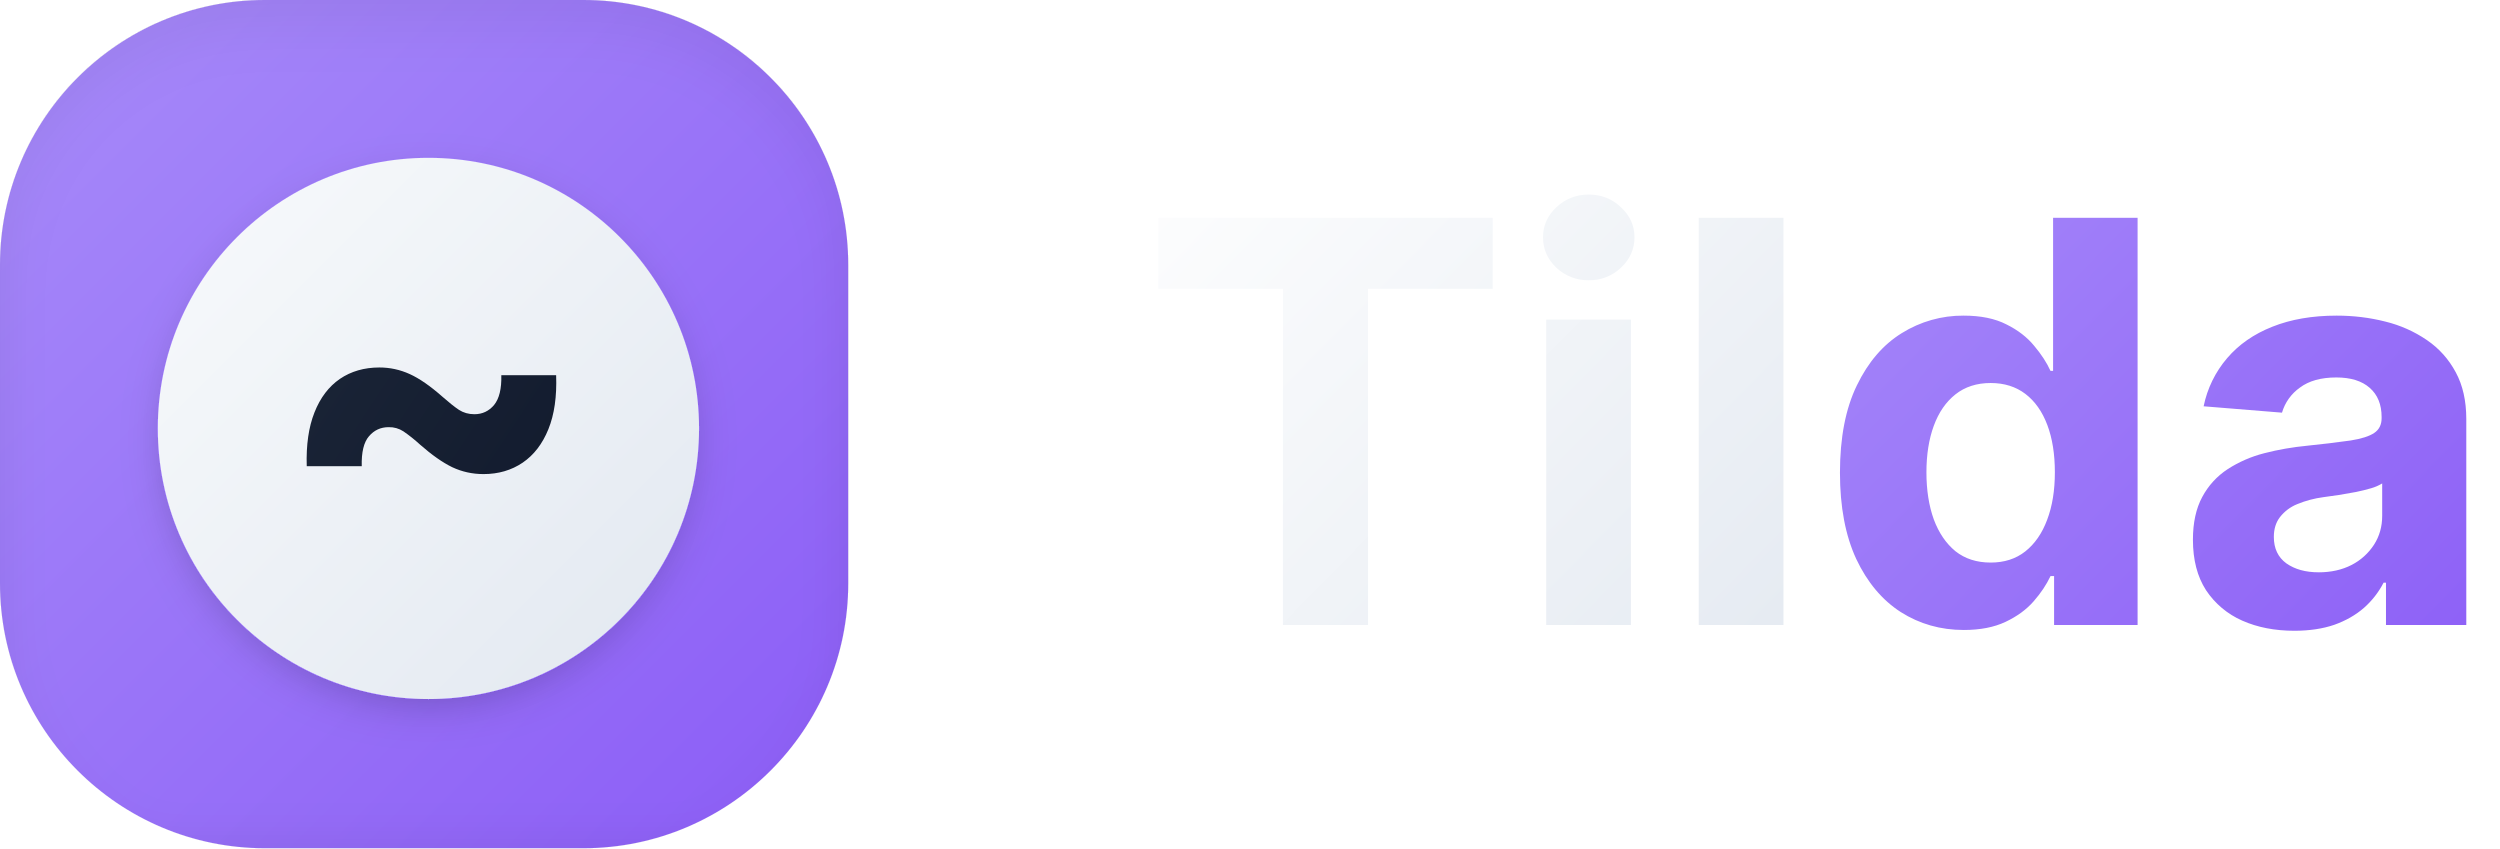
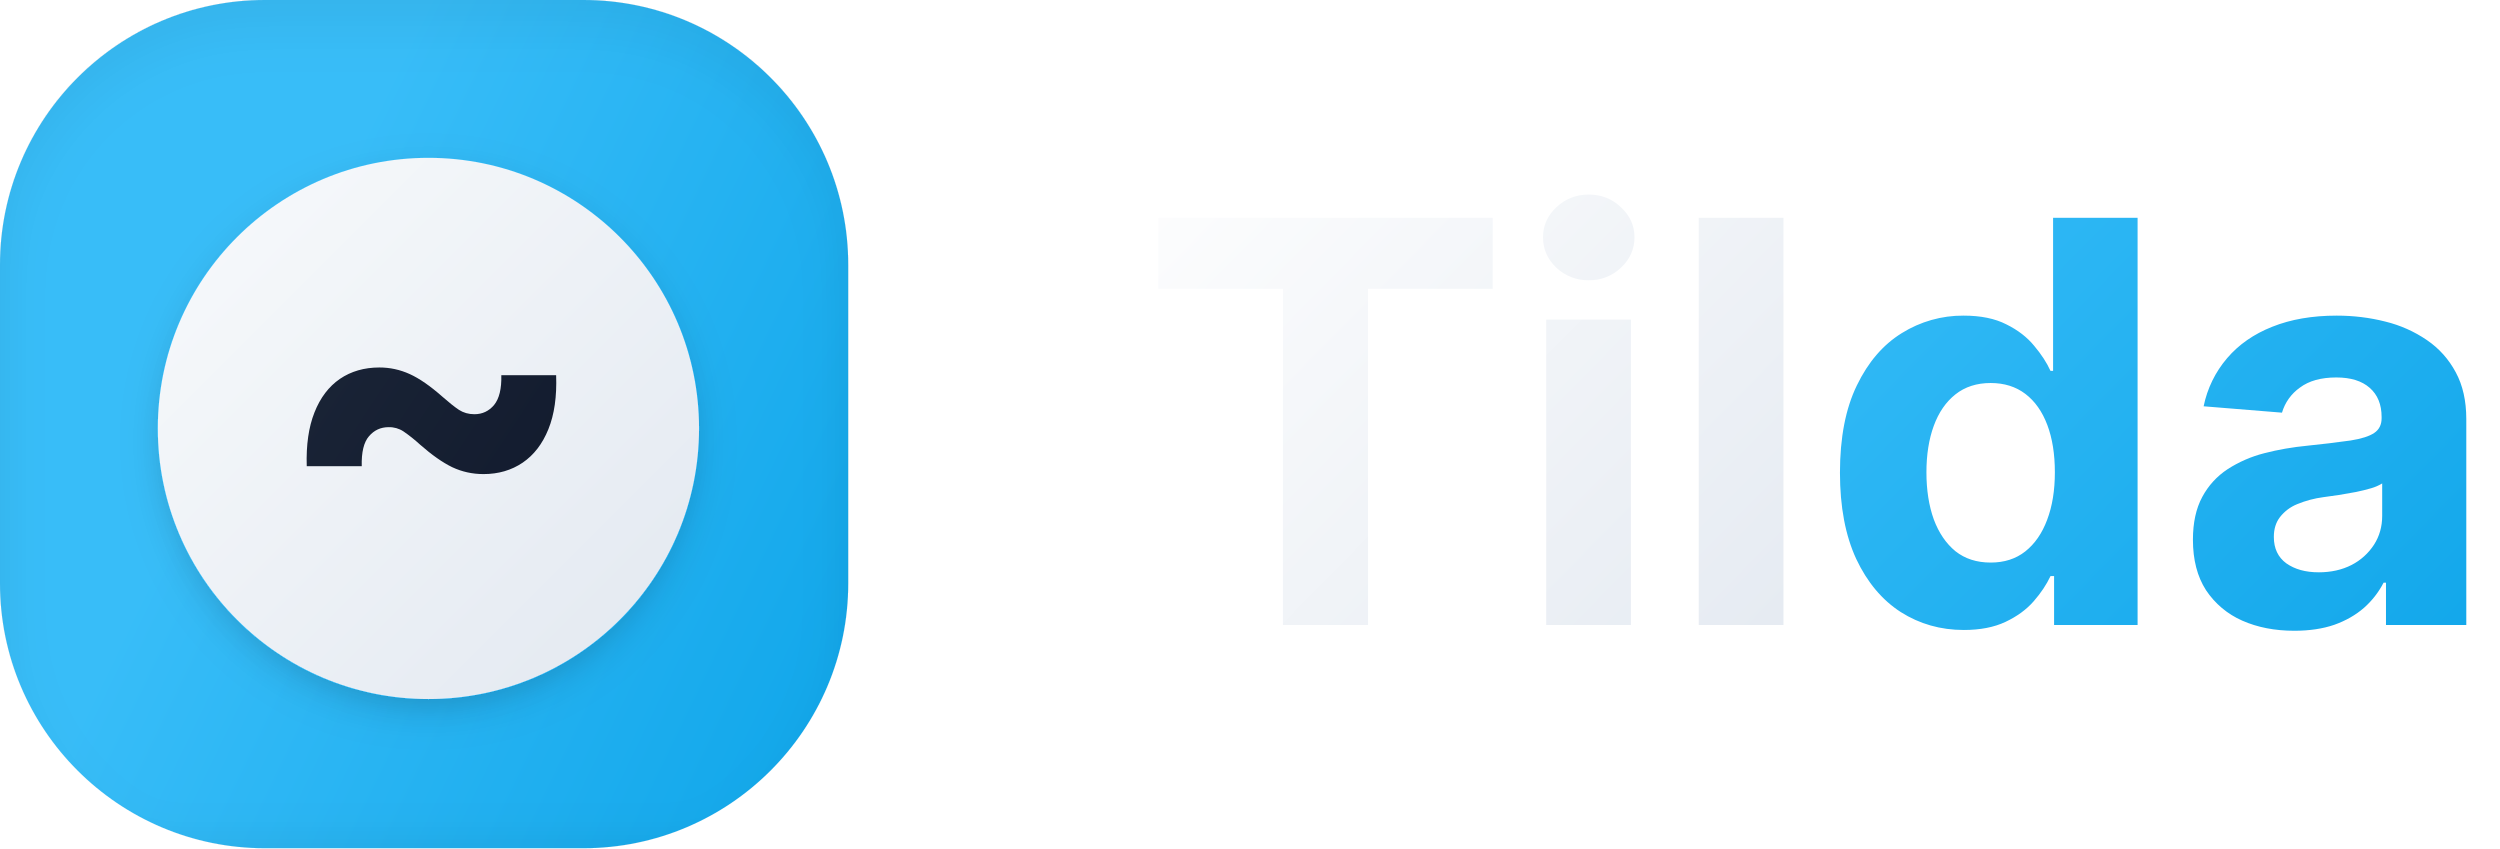
<svg xmlns="http://www.w3.org/2000/svg" width="112" height="38" fill="none" viewBox="0 0 112 38">
  <g filter="url(#a)">
    <rect width="38" height="38" fill="url(#b)" rx="11.875" />
  </g>
  <g filter="url(#c)">
    <circle cx="19.194" cy="19.194" r="12.123" fill="url(#d)" />
  </g>
-   <path fill="url(#e)" d="M13.742 20.885c-.03-.95.086-1.753.347-2.41.261-.659.64-1.158 1.137-1.5.503-.341 1.093-.512 1.77-.512.473 0 .925.098 1.357.294.432.195.922.534 1.469 1.017.291.256.537.452.738.587.201.13.432.196.693.196.357 0 .65-.138.882-.414.23-.282.339-.726.324-1.334h2.456c.035.955-.08 1.76-.347 2.419-.266.657-.65 1.157-1.152 1.499-.503.341-1.088.512-1.756.512-.497 0-.964-.103-1.401-.309-.432-.21-.912-.547-1.439-1.01a6.857 6.857 0 0 0-.746-.595 1.156 1.156 0 0 0-.663-.188c-.356 0-.65.136-.881.407-.231.266-.34.713-.324 1.341h-2.464Z" />
+   <path fill="url(#e)" d="M13.742 20.885c-.03-.95.086-1.753.347-2.41.261-.659.64-1.158 1.137-1.5.503-.341 1.093-.512 1.77-.512.473 0 .925.098 1.357.294.432.195.922.534 1.469 1.017.291.256.537.452.738.587.201.13.432.196.693.196.357 0 .65-.138.882-.414.23-.282.339-.726.324-1.334h2.456c.035.955-.08 1.76-.347 2.419-.266.658-.65 1.157-1.152 1.499-.503.341-1.088.512-1.756.512-.497 0-.964-.103-1.401-.309-.432-.21-.912-.547-1.439-1.01a6.841 6.841 0 0 0-.746-.594 1.155 1.155 0 0 0-.663-.189c-.356 0-.65.136-.881.407-.231.266-.34.713-.324 1.341h-2.464Z" />
  <path fill="url(#f)" d="M51.89 12.938v-3.18h14.983v3.18h-5.585V28h-3.812V12.938H51.89ZM69.27 28V14.318h3.795V28H69.27Zm1.906-15.445a2.061 2.061 0 0 1-1.452-.562c-.398-.38-.597-.834-.597-1.362 0-.523.2-.971.597-1.345.404-.38.888-.57 1.452-.57s1.045.19 1.443.57c.404.374.606.822.606 1.345 0 .528-.202.982-.606 1.362a2.03 2.03 0 0 1-1.443.562Zm8.723-2.797V28h-3.795V9.758h3.795Z" />
  <path fill="url(#g)" d="M87.979 28.223c-1.04 0-1.98-.267-2.824-.802-.837-.54-1.502-1.333-1.995-2.378-.487-1.051-.73-2.34-.73-3.866 0-1.568.252-2.871.757-3.91.505-1.046 1.176-1.826 2.013-2.343a5.158 5.158 0 0 1 2.77-.784c.766 0 1.404.13 1.915.392.517.255.932.576 1.247.962.32.38.564.754.73 1.122h.116V9.758h3.786V28h-3.741v-2.191h-.16c-.179.38-.43.757-.757 1.131-.321.368-.74.674-1.256.918-.511.243-1.135.365-1.871.365Zm1.203-3.02c.611 0 1.128-.166 1.55-.499.427-.338.754-.81.98-1.416.23-.606.346-1.315.346-2.129 0-.813-.112-1.52-.338-2.12-.226-.6-.552-1.063-.98-1.39-.427-.326-.947-.49-1.558-.49-.624 0-1.15.17-1.577.508-.428.339-.751.808-.971 1.408-.22.6-.33 1.294-.33 2.084 0 .796.11 1.5.33 2.111.226.606.55 1.08.97 1.425.428.339.954.508 1.578.508Zm13.603 3.055c-.873 0-1.651-.151-2.333-.454a3.755 3.755 0 0 1-1.622-1.363c-.391-.605-.587-1.36-.587-2.262 0-.76.139-1.399.418-1.915a3.39 3.39 0 0 1 1.14-1.247 5.535 5.535 0 0 1 1.639-.713c.618-.16 1.265-.273 1.942-.338a49.17 49.17 0 0 0 1.924-.232c.487-.077.84-.19 1.06-.339.22-.148.33-.368.33-.659v-.053c0-.564-.179-1-.535-1.31-.35-.308-.849-.463-1.496-.463-.683 0-1.227.152-1.63.455a2.091 2.091 0 0 0-.802 1.122l-3.51-.285a4.768 4.768 0 0 1 1.052-2.156c.522-.611 1.196-1.08 2.022-1.407.831-.333 1.793-.499 2.886-.499.76 0 1.487.09 2.182.267a5.7 5.7 0 0 1 1.861.829c.547.374.977.855 1.292 1.443.315.582.472 1.28.472 2.093V28h-3.598v-1.897h-.107a3.87 3.87 0 0 1-.882 1.131c-.368.32-.811.573-1.327.757-.517.178-1.114.267-1.791.267Zm1.087-2.618c.558 0 1.051-.11 1.479-.33a2.618 2.618 0 0 0 1.006-.909c.244-.38.365-.81.365-1.291v-1.452a2.016 2.016 0 0 1-.49.214 8.86 8.86 0 0 1-.685.169 42.41 42.41 0 0 1-.766.134 93.53 93.53 0 0 0-.695.098 4.69 4.69 0 0 0-1.167.311 1.862 1.862 0 0 0-.775.58c-.184.237-.276.534-.276.89 0 .517.187.912.561 1.185.38.267.861.4 1.443.4Z" />
  <defs>
-     <linearGradient id="b" x1="0" x2="38" y1="0" y2="38" gradientUnits="userSpaceOnUse">
-       <stop stop-color="#A78BFA" />
-       <stop offset="0" stop-color="#A78BFA" />
-       <stop offset="1" stop-color="#8B5CF6" />
+     <linearGradient id="b" x1="19" x2="49.293" y1="0" y2="14.654" gradientUnits="userSpaceOnUse">
+       <stop stop-color="#38BDF8" />
+       <stop offset="1" stop-color="#0EA5E9" />
    </linearGradient>
    <linearGradient id="d" x1="7.072" x2="31.317" y1="7.072" y2="31.317" gradientUnits="userSpaceOnUse">
      <stop stop-color="#F8FAFC" />
      <stop offset="1" stop-color="#E2E8F0" />
    </linearGradient>
    <linearGradient id="e" x1="12.613" x2="34.484" y1="4.406" y2="18.886" gradientUnits="userSpaceOnUse">
      <stop stop-color="#1E293B" />
      <stop offset="1" stop-color="#0F172A" />
    </linearGradient>
    <linearGradient id="f" x1="51" x2="81.5" y1="4" y2="34" gradientUnits="userSpaceOnUse">
      <stop stop-color="#fff" />
      <stop offset="1" stop-color="#E2E8F0" />
    </linearGradient>
    <linearGradient id="g" x1="81.5" x2="112" y1="4" y2="34" gradientUnits="userSpaceOnUse">
-       <stop stop-color="#A78BFA" />
-       <stop offset="1" stop-color="#8B5CF6" />
+       <stop stop-color="#38BDF8" />
+       <stop offset="1" stop-color="#0EA5E9" />
    </linearGradient>
    <filter id="a" width="38" height="39.188" x="0" y="0" color-interpolation-filters="sRGB" filterUnits="userSpaceOnUse">
      <feFlood flood-opacity="0" result="BackgroundImageFix" />
      <feBlend in="SourceGraphic" in2="BackgroundImageFix" result="shape" />
      <feColorMatrix in="SourceAlpha" result="hardAlpha" values="0 0 0 0 0 0 0 0 0 0 0 0 0 0 0 0 0 0 127 0" />
      <feOffset dy="1.188" />
      <feGaussianBlur stdDeviation="1.188" />
      <feComposite in2="hardAlpha" k2="-1" k3="1" operator="arithmetic" />
      <feColorMatrix values="0 0 0 0 0 0 0 0 0 0 0 0 0 0 0 0 0 0 0.05 0" />
-       <feBlend in2="shape" result="effect1_innerShadow_7_2" />
+       <feBlend in2="shape" result="effect1_innerShadow_8_5" />
    </filter>
    <filter id="c" width="27.808" height="27.808" x="5.29" y="5.884" color-interpolation-filters="sRGB" filterUnits="userSpaceOnUse">
      <feFlood flood-opacity="0" result="BackgroundImageFix" />
      <feColorMatrix in="SourceAlpha" result="hardAlpha" values="0 0 0 0 0 0 0 0 0 0 0 0 0 0 0 0 0 0 127 0" />
-       <feMorphology in="SourceAlpha" radius=".594" result="effect1_dropShadow_7_2" />
+       <feMorphology in="SourceAlpha" radius=".594" result="effect1_dropShadow_8_5" />
      <feOffset dy=".594" />
      <feGaussianBlur stdDeviation=".594" />
      <feComposite in2="hardAlpha" operator="out" />
      <feColorMatrix values="0 0 0 0 0 0 0 0 0 0 0 0 0 0 0 0 0 0 0.1 0" />
-       <feBlend in2="BackgroundImageFix" result="effect1_dropShadow_7_2" />
+       <feBlend in2="BackgroundImageFix" result="effect1_dropShadow_8_5" />
      <feColorMatrix in="SourceAlpha" result="hardAlpha" values="0 0 0 0 0 0 0 0 0 0 0 0 0 0 0 0 0 0 127 0" />
      <feOffset dy=".594" />
      <feGaussianBlur stdDeviation=".891" />
      <feComposite in2="hardAlpha" operator="out" />
      <feColorMatrix values="0 0 0 0 0 0 0 0 0 0 0 0 0 0 0 0 0 0 0.1 0" />
-       <feBlend in2="effect1_dropShadow_7_2" result="effect2_dropShadow_7_2" />
-       <feBlend in="SourceGraphic" in2="effect2_dropShadow_7_2" result="shape" />
+       <feBlend in2="effect1_dropShadow_8_5" result="effect2_dropShadow_8_5" />
+       <feBlend in="SourceGraphic" in2="effect2_dropShadow_8_5" result="shape" />
    </filter>
  </defs>
</svg>
